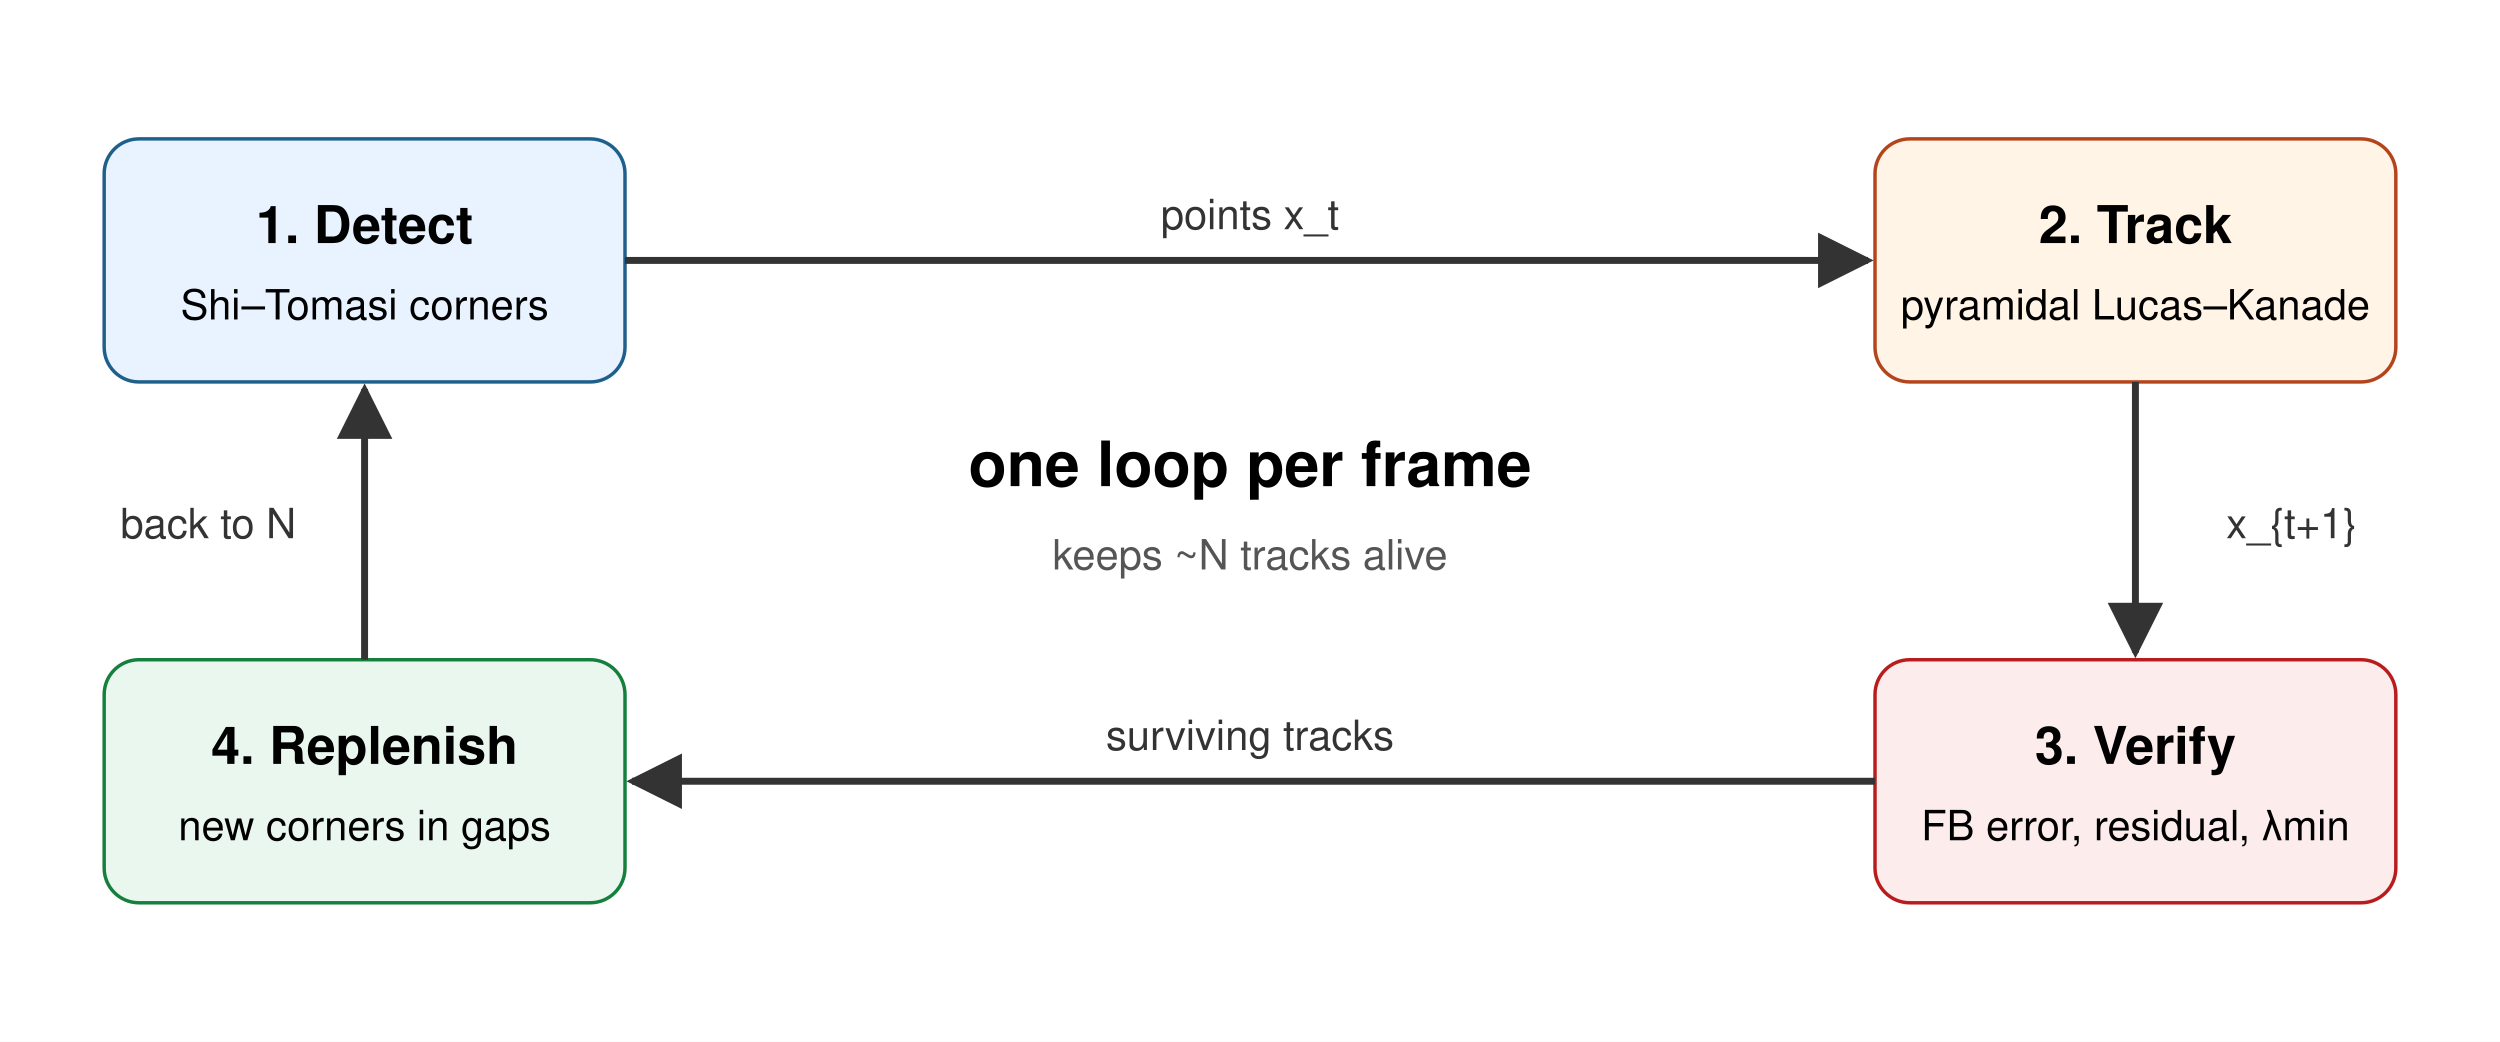
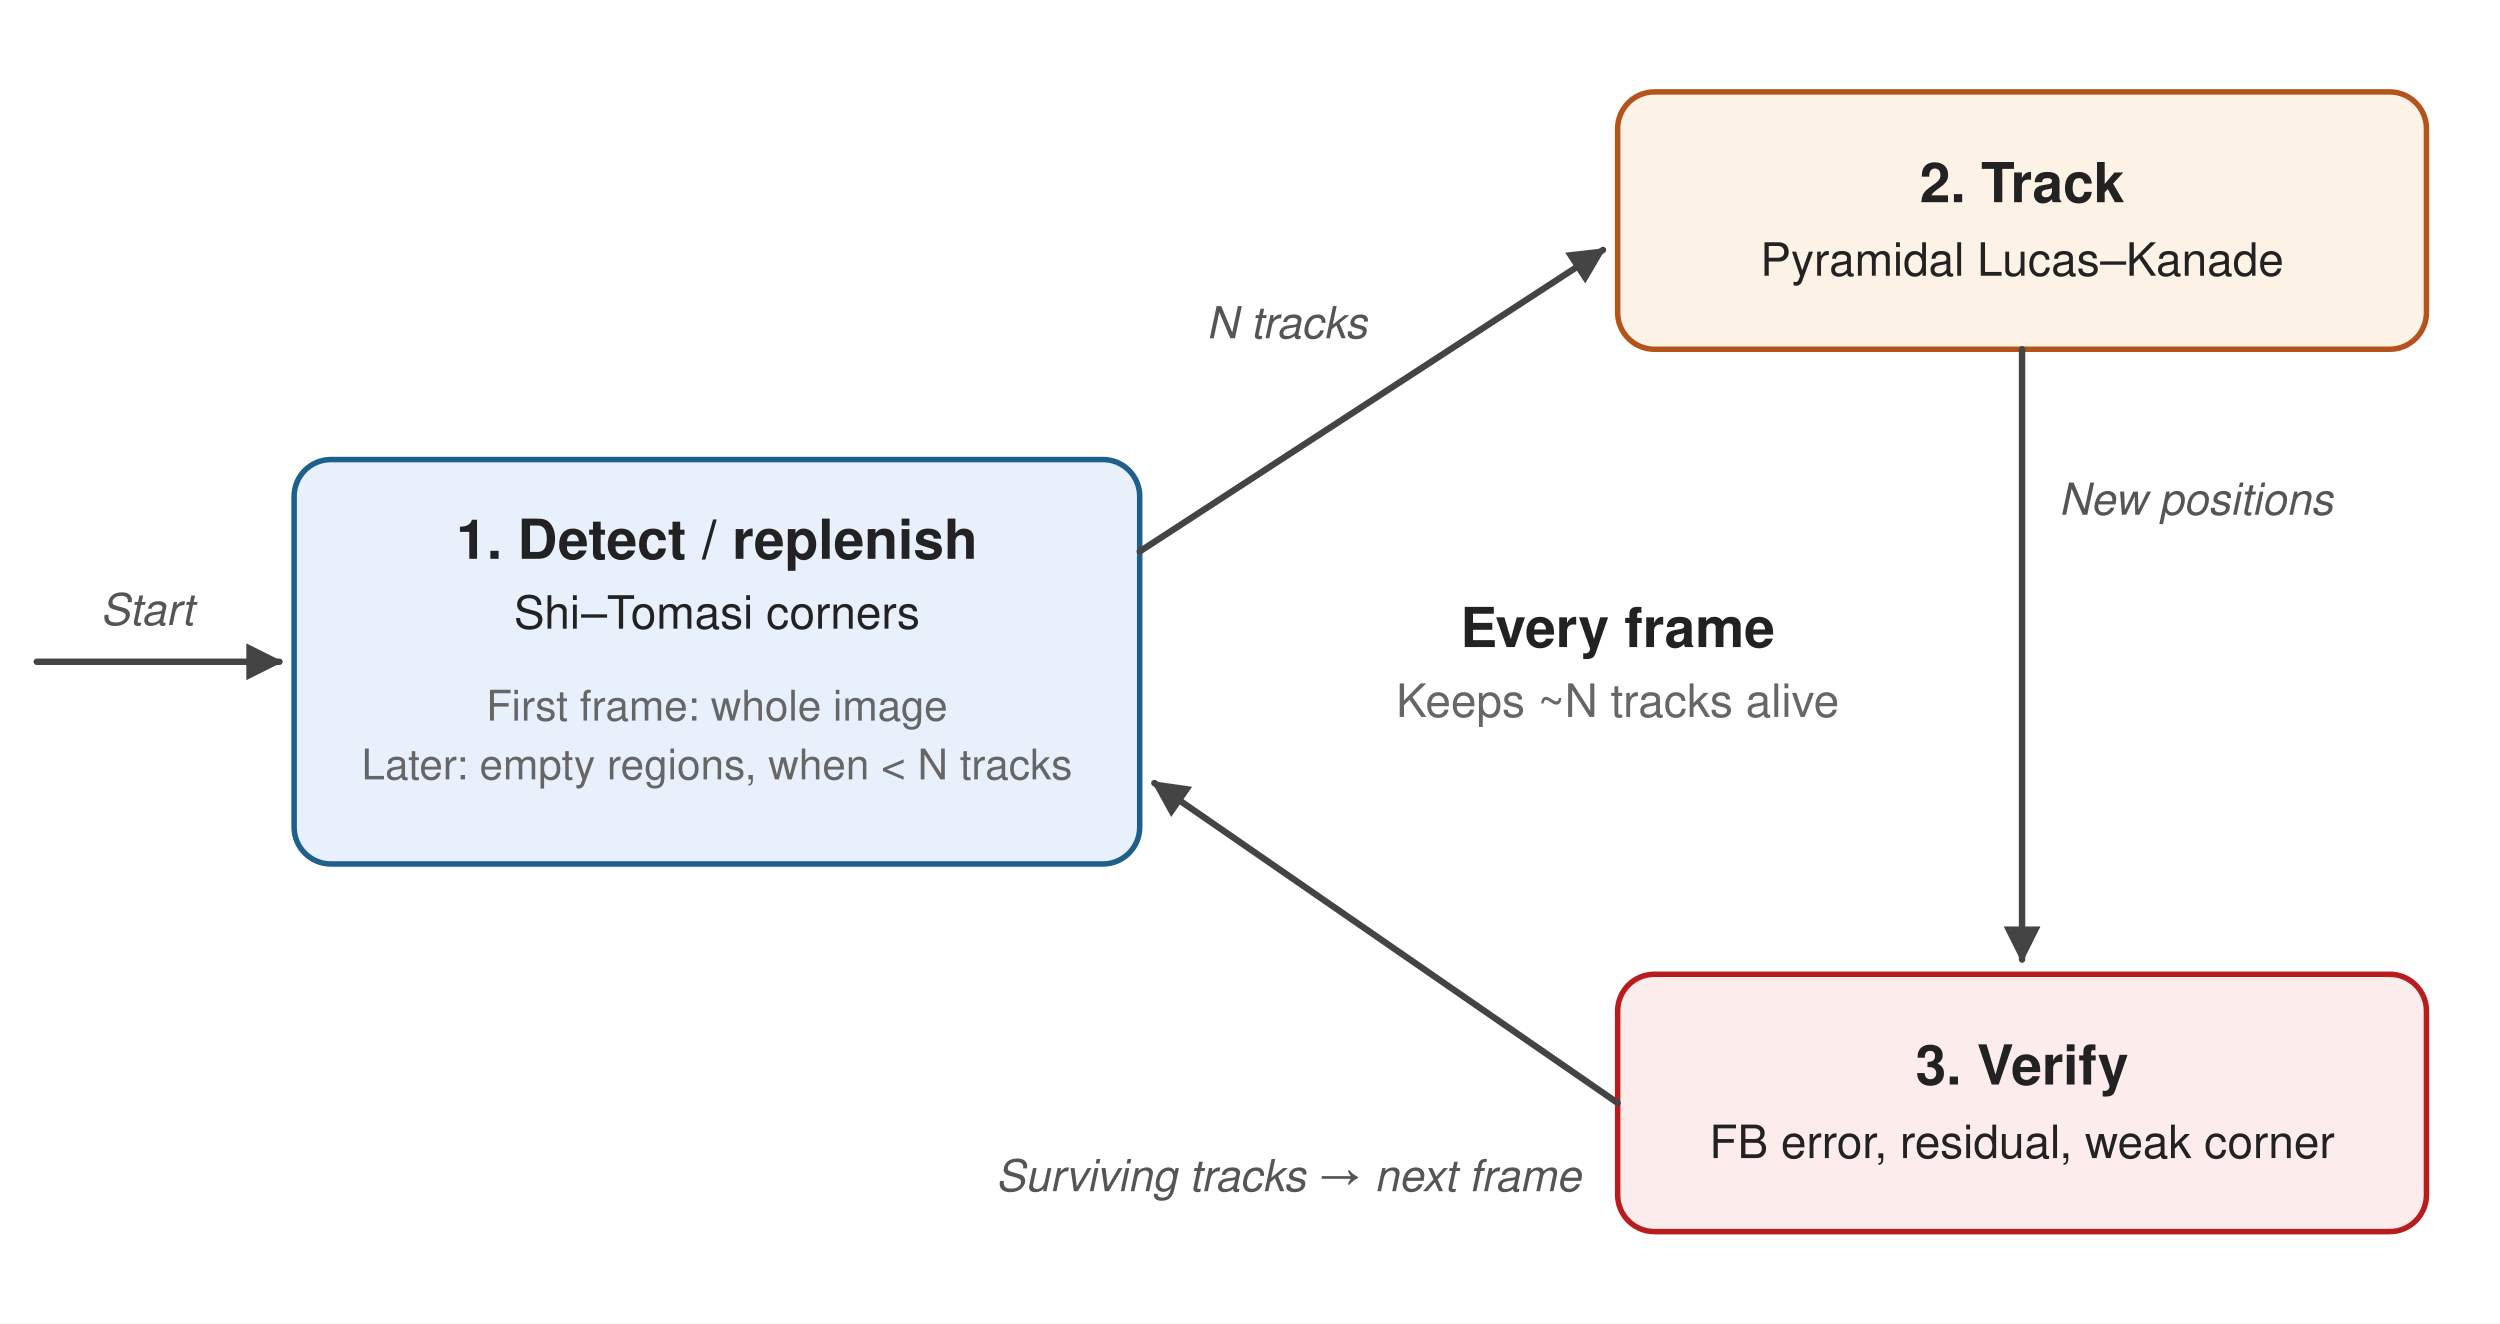
- <svg xmlns="http://www.w3.org/2000/svg" viewBox="0 0 720 300" font-family="Helvetica, Arial, sans-serif">
+ <svg xmlns="http://www.w3.org/2000/svg" viewBox="0 0 680 360" font-family="Helvetica, Arial, sans-serif">
  <defs>
-     <marker id="a" viewBox="0 0 10 10" refX="9" refY="5" markerWidth="8" markerHeight="8" orient="auto">
-       <path d="M0,0 L10,5 L0,10 z" fill="#333" />
+     <marker id="arrow" viewBox="0 0 10 10" refX="9" refY="5" markerWidth="10" markerHeight="10" markerUnits="userSpaceOnUse" orient="auto">
+       <path d="M0,0 L10,5 L0,10 z" fill="#444" />
    </marker>
  </defs>
-   <rect width="720" height="300" fill="#fff" />
-   <g font-size="15" text-anchor="middle">
-     <rect x="30" y="40" width="150" height="70" rx="10" fill="#e8f3ff" stroke="#1f5f8b" />
-     <text x="105" y="70" font-weight="700">1. Detect</text>
-     <text x="105" y="92" font-size="12">Shi–Tomasi corners</text>
-     <rect x="540" y="40" width="150" height="70" rx="10" fill="#fff4e5" stroke="#b4441c" />
-     <text x="615" y="70" font-weight="700">2. Track</text>
-     <text x="615" y="92" font-size="12">pyramidal Lucas–Kanade</text>
-     <rect x="540" y="190" width="150" height="70" rx="10" fill="#fdecec" stroke="#b91c1c" />
-     <text x="615" y="220" font-weight="700">3. Verify</text>
-     <text x="615" y="242" font-size="12">FB error, residual, λmin</text>
-     <rect x="30" y="190" width="150" height="70" rx="10" fill="#eaf7ee" stroke="#15803d" />
-     <text x="105" y="220" font-weight="700">4. Replenish</text>
-     <text x="105" y="242" font-size="12">new corners in gaps</text>
-     <text x="360" y="140" font-size="18" font-weight="700">one loop per frame</text>
-     <text x="360" y="164" font-size="12" fill="#555">keeps ~N tracks alive</text>
+   <rect width="680" height="360" fill="#fff" />
+   <g stroke-width="1.5">
+     <rect x="80" y="125" width="230" height="110" rx="10" fill="#e8f1fb" stroke="#1f5f8b" />
+     <rect x="440" y="25" width="220" height="70" rx="10" fill="#fdf2e6" stroke="#b4541c" />
+     <rect x="440" y="265" width="220" height="70" rx="10" fill="#fcecec" stroke="#b91c1c" />
  </g>
-   <g stroke="#333" stroke-width="2" fill="none" marker-end="url(#a)">
-     <path d="M180 75 H538" />
-     <path d="M615 110 V188" />
-     <path d="M540 225 H182" />
-     <path d="M105 190 V112" />
+   <g text-anchor="middle" fill="#222">
+     <text x="195" y="152" font-size="15" font-weight="700">1. Detect / replenish</text>
+     <text x="195" y="171" font-size="12.5">Shi–Tomasi corners</text>
+     <text x="195" y="196" font-size="11.5" fill="#666">First frame: whole image</text>
+     <text x="195" y="212" font-size="11.5" fill="#666">Later: empty regions, when &lt; N tracks</text>
+     <text x="550" y="55" font-size="15" font-weight="700">2. Track</text>
+     <text x="550" y="75" font-size="12.5">Pyramidal Lucas–Kanade</text>
+     <text x="550" y="295" font-size="15" font-weight="700">3. Verify</text>
+     <text x="550" y="315" font-size="12.5">FB error, residual, weak corner</text>
+     <text x="440" y="176" font-size="15" font-weight="700">Every frame</text>
+     <text x="440" y="195" font-size="12.5" fill="#666">Keeps ~N tracks alive</text>
  </g>
-   <g font-size="12" fill="#333" text-anchor="middle">
-     <text x="360" y="66">points x_t</text>
-     <text x="660" y="155">x_{t+1}</text>
-     <text x="360" y="216">surviving tracks</text>
-     <text x="60" y="155">back to N</text>
+   <g stroke="#444" stroke-width="1.75" fill="none" stroke-linecap="round" marker-end="url(#arrow)">
+     <path d="M10 180 H 76" />
+     <path d="M310 150 L 436 68" />
+     <path d="M550 95 V 261" />
+     <path d="M440 300 L 314 213" />
+   </g>
+   <g font-size="12" font-style="italic" fill="#555">
+     <text x="40" y="170" text-anchor="middle">Start</text>
+     <text x="350" y="92" text-anchor="middle">N tracks</text>
+     <text x="560" y="140" text-anchor="start">New positions</text>
+     <text x="430" y="324" text-anchor="end">Surviving tracks → next frame</text>
  </g>
</svg>
